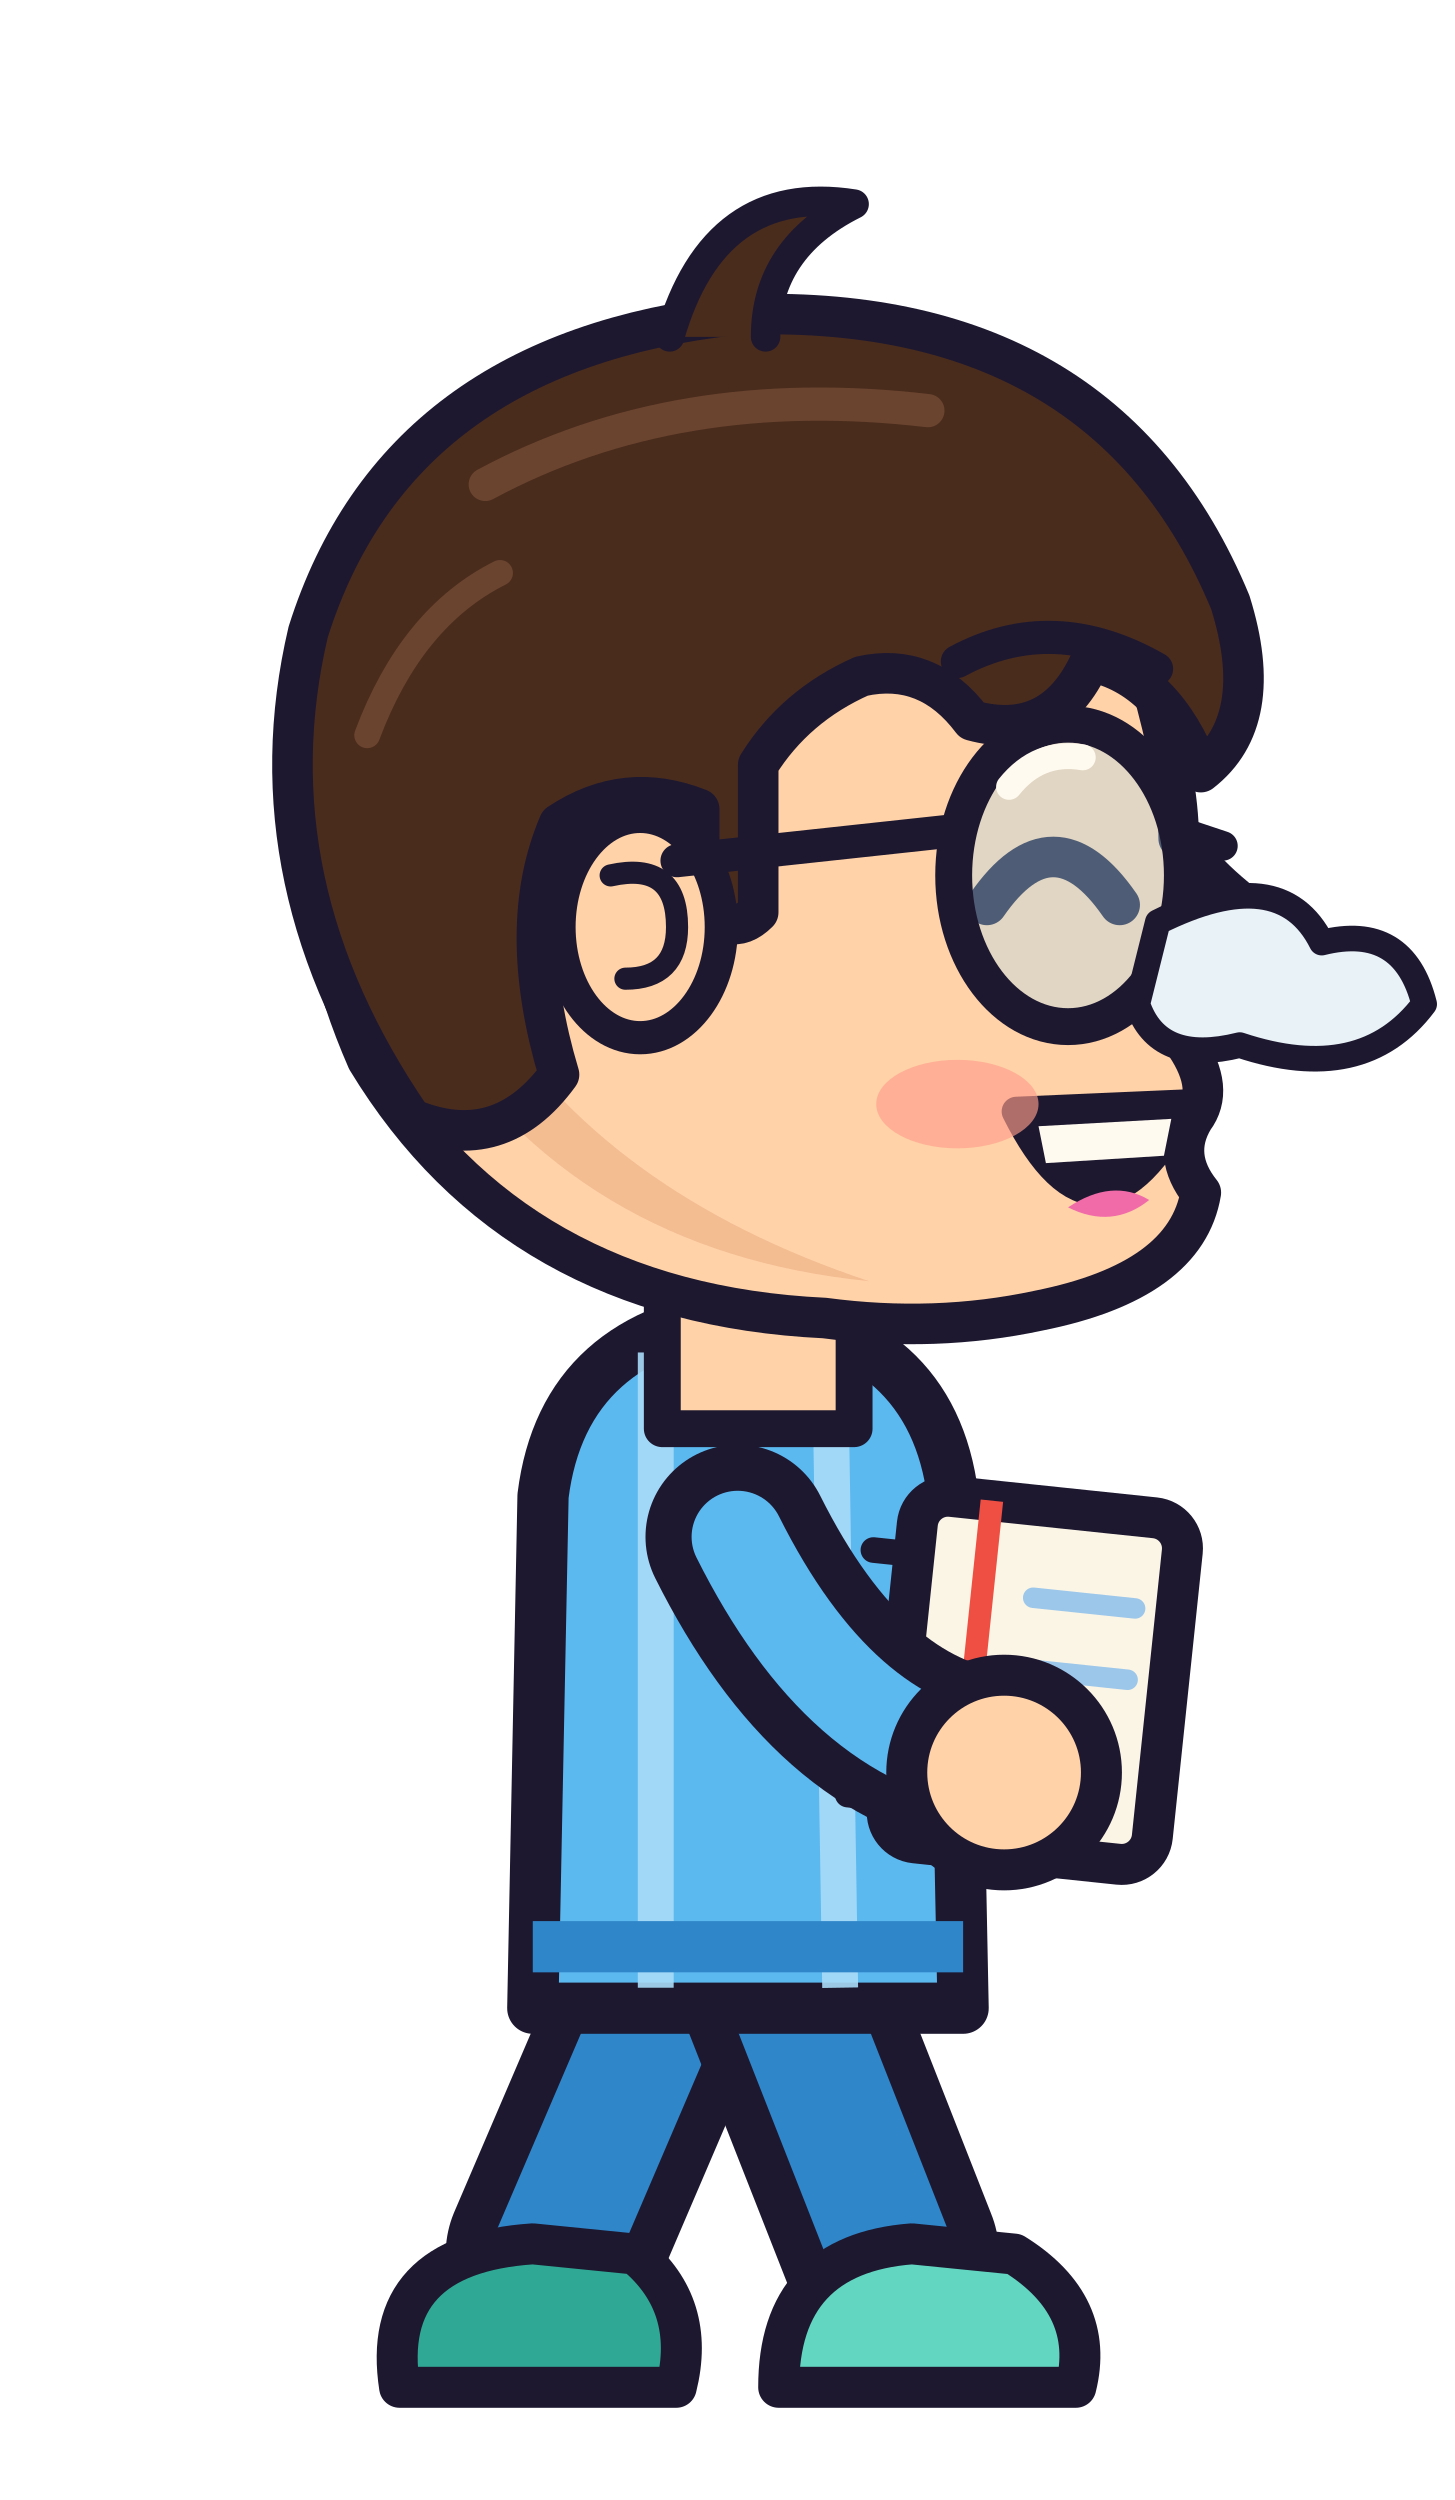
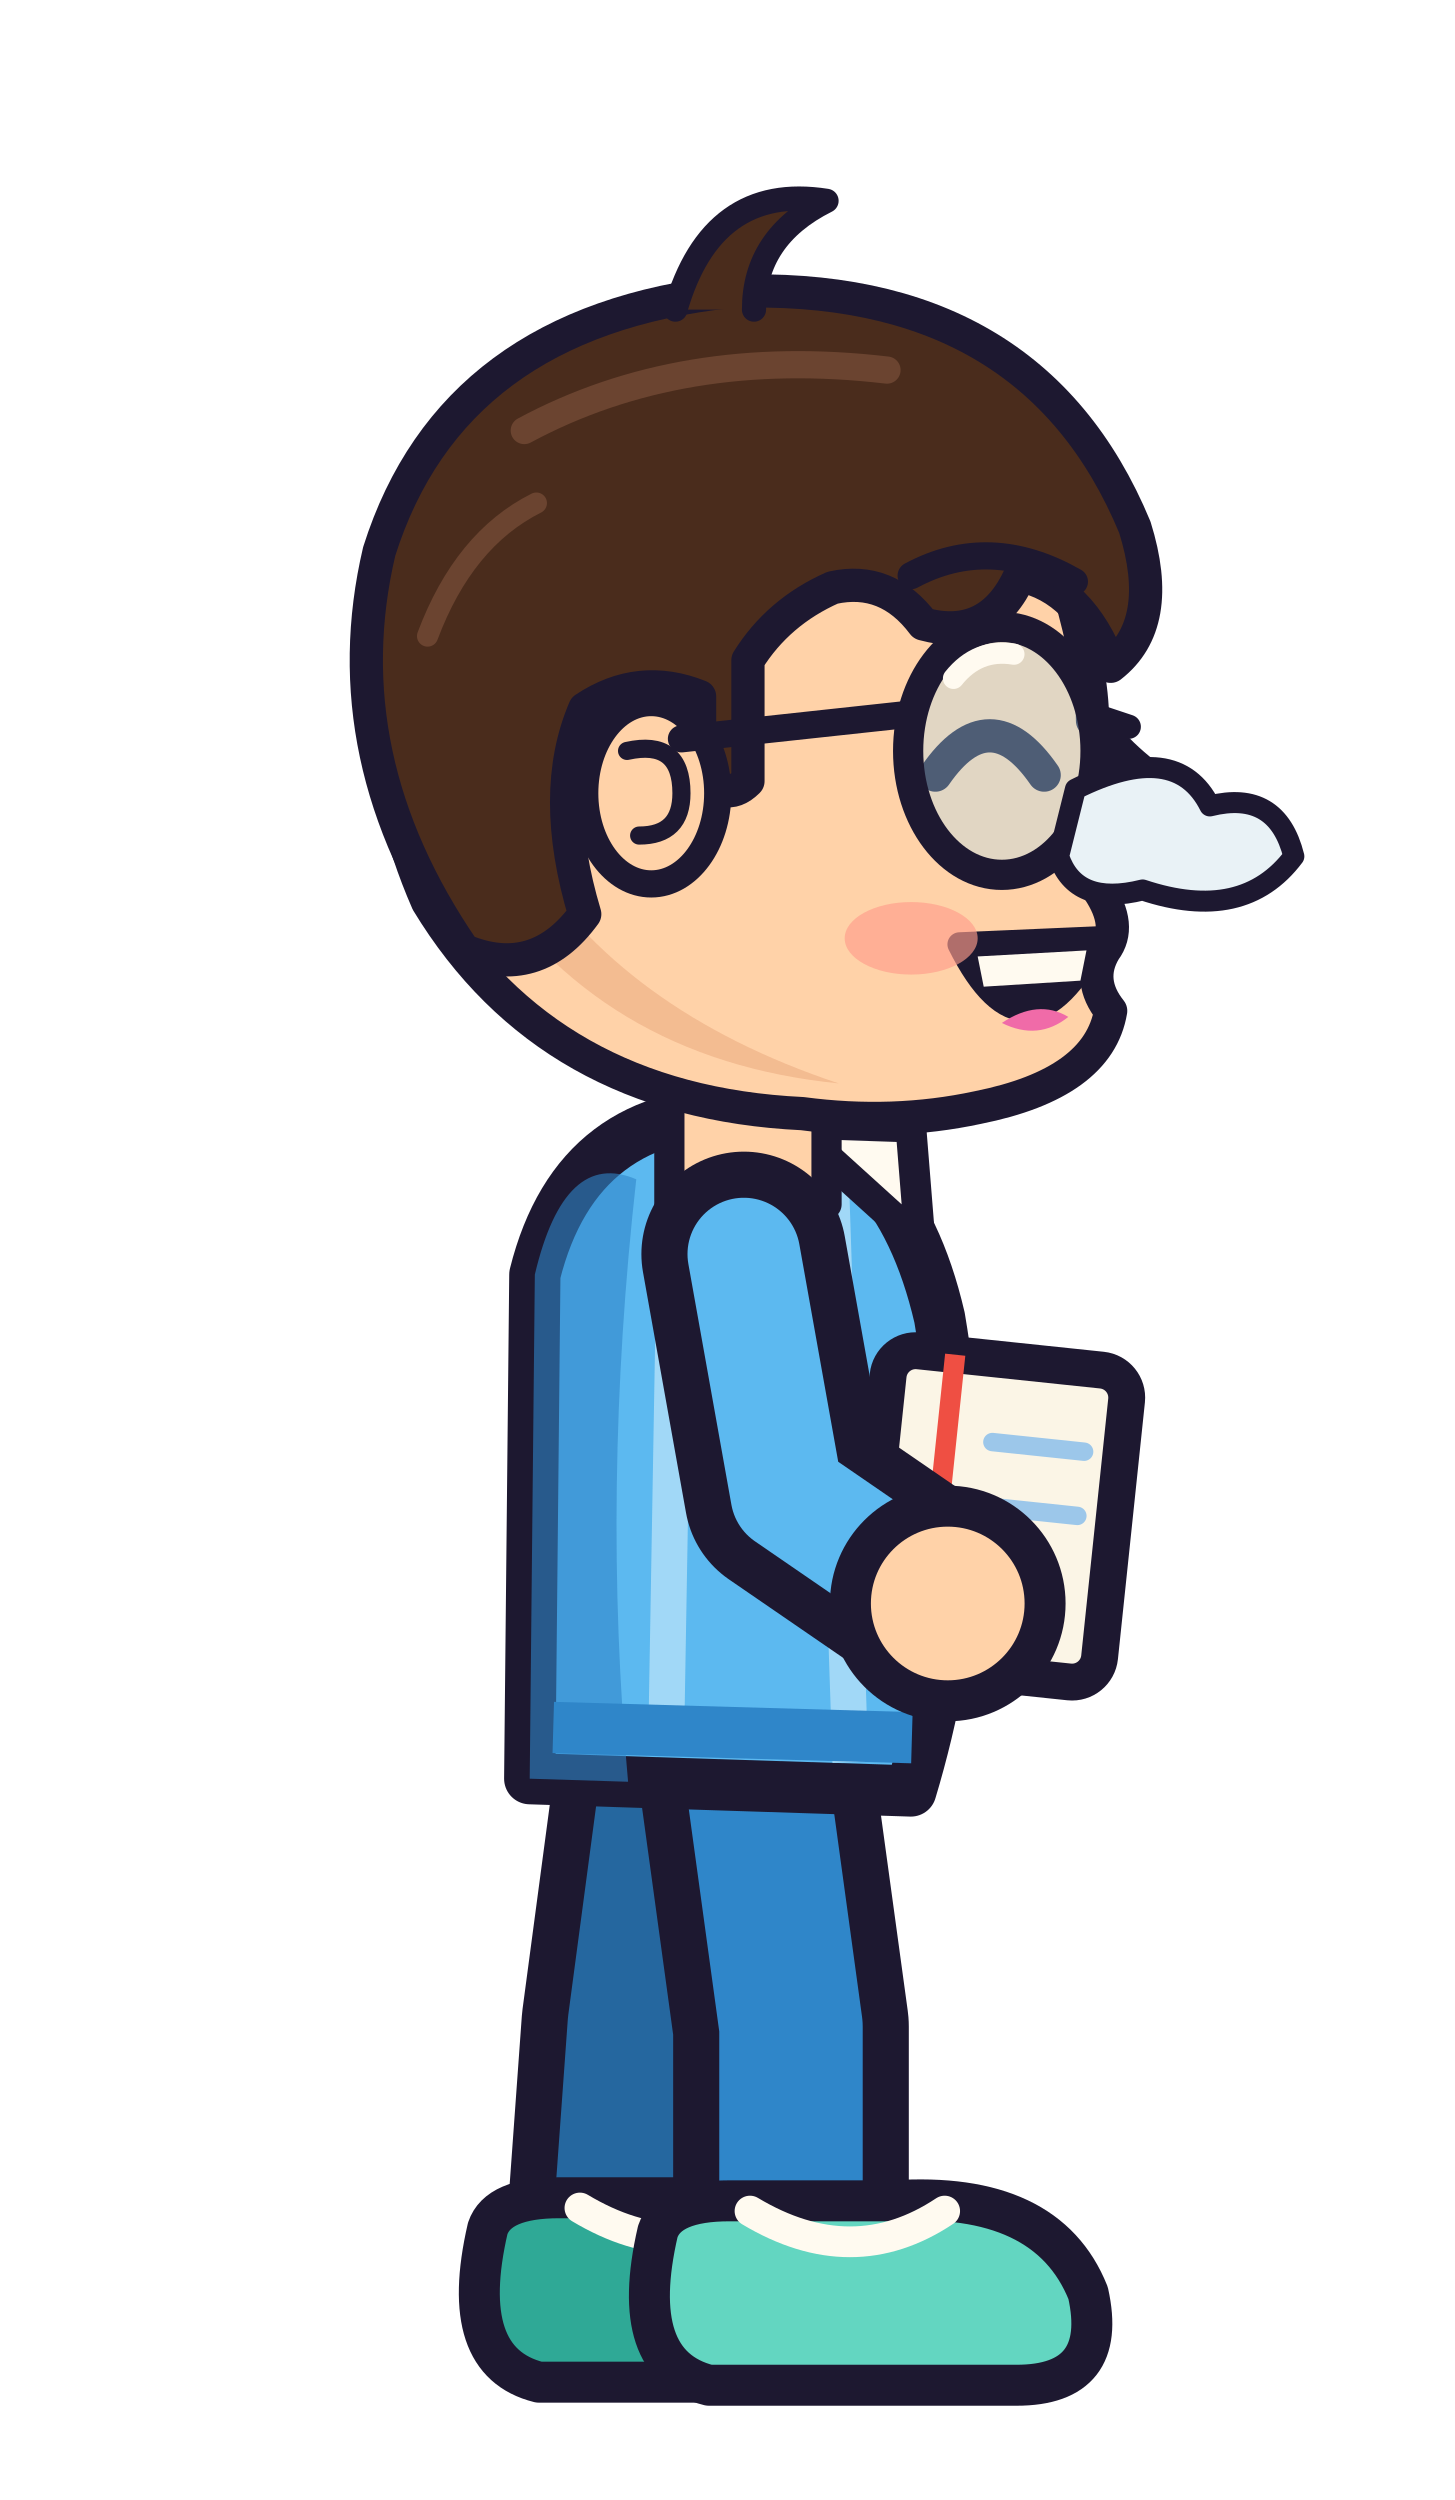
<svg xmlns="http://www.w3.org/2000/svg" width="142" height="244" viewBox="4 -24 142 244">
-   <path d="M70 168 L58 196" fill="none" stroke="#1d1830" stroke-width="21" stroke-linecap="round" stroke-linejoin="round" />
-   <path d="M70 168 L58 196" fill="none" stroke="#2f86c9" stroke-width="12" stroke-linecap="round" stroke-linejoin="round" />
-   <path d="M43 209 Q41 196 56 195 L66 196 Q72 201 70 209 Z" fill="#2fa996" stroke="#1d1830" stroke-width="4" stroke-linejoin="round" stroke-linecap="round" />
-   <path d="M80 168 L91 196" fill="none" stroke="#1d1830" stroke-width="21" stroke-linecap="round" stroke-linejoin="round" />
-   <path d="M80 168 L91 196" fill="none" stroke="#2f86c9" stroke-width="12" stroke-linecap="round" stroke-linejoin="round" />
-   <path d="M80 209 Q80 196 93 195 L103 196 Q111 201 109 209 Z" fill="#63d6c1" stroke="#1d1830" stroke-width="4" stroke-linejoin="round" stroke-linecap="round" />
-   <path d="M57 122 Q59 106 77 104 Q95 106 97 122 L98 172 L56 172 Z" fill="#5cb9f0" stroke="#1d1830" stroke-width="5" stroke-linejoin="round" stroke-linecap="round" />
-   <path d="M68 108 L68 170 M85 108 L86 170" stroke="#a9dcf7" stroke-width="3.5" opacity="0.9" />
-   <path d="M56 166 L98 166" stroke="#2f86c9" stroke-width="5" />
-   <g transform="translate(105 140) rotate(6)">
-     <rect x="-13" y="-17" width="26" height="34" rx="3" fill="#fbf5e6" stroke="#1d1830" stroke-width="4" stroke-linejoin="round" stroke-linecap="round" />
-     <path d="M-6 -17 L-6 17" stroke="#ef4f43" stroke-width="2.2" />
-     <path d="M-1 -8 L9 -8 M-1 -1 L9 -1 M-1 6 L7 6" stroke="#9cc7ea" stroke-width="2" stroke-linecap="round" />
-     <path d="M-13 -11 L-17 -11 M-13 -3 L-17 -3 M-13 5 L-17 5 M-13 13 L-17 13" stroke="#1d1830" stroke-width="2.5" stroke-linecap="round" />
+   <path d="M70 146.6 L66.4 173.6 L64.6 198.5" fill="none" stroke="#1d1830" stroke-width="23" stroke-linecap="round" stroke-linejoin="round" />
+   <path d="M70 146.6 L66.4 173.6 L64.6 198.5" fill="none" stroke="#25679f" stroke-width="14" stroke-linecap="round" stroke-linejoin="round" />
+   <g transform="translate(64.6 198.5)">
+     <path d="M-13 -5 Q-16 8 -8 10 L22 10 Q31 10 29 1 Q25 -9 10 -8 L-6 -8 Q-12 -8 -13 -5 Z" fill="#2fa996" stroke="#1d1830" stroke-width="4" stroke-linejoin="round" stroke-linecap="round" />
+     <path d="M-4 -7 Q6 -1 15 -7" fill="none" stroke="#fffaf0" stroke-width="3" stroke-linecap="round" />
  </g>
-   <path d="M76 126 Q86 146 101 148" fill="none" stroke="#1d1830" stroke-width="18" stroke-linecap="round" stroke-linejoin="round" />
-   <path d="M76 126 Q86 146 101 148" fill="none" stroke="#5cb9f0" stroke-width="9" stroke-linecap="round" stroke-linejoin="round" />
-   <circle cx="102" cy="149" r="9.5" fill="#ffd2a8" stroke="#1d1830" stroke-width="4" stroke-linejoin="round" stroke-linecap="round" />
-   <g transform="translate(78 114) scale(0.72) translate(-103 -180)">
+   <path d="M77.5 146.8 L81.2 173.8 L81.2 198.8" fill="none" stroke="#1d1830" stroke-width="23" stroke-linecap="round" stroke-linejoin="round" />
+   <path d="M77.5 146.8 L81.2 173.8 L81.2 198.8" fill="none" stroke="#2f86c9" stroke-width="14" stroke-linecap="round" stroke-linejoin="round" />
+   <g transform="translate(81.2 198.8)">
+     <path d="M-13 -5 Q-16 8 -8 10 L22 10 Q31 10 29 1 Q25 -9 10 -8 L-6 -8 Q-12 -8 -13 -5 Z" fill="#63d6c1" stroke="#1d1830" stroke-width="4" stroke-linejoin="round" stroke-linecap="round" />
+     <path d="M-4 -7 Q6 -1 15 -7" fill="none" stroke="#fffaf0" stroke-width="3" stroke-linecap="round" />
+   </g>
+   <path d="M55.7 149.6 L92.9 150.8 Q99.7 128.2 95.7 104.6 Q91.5 86.5 77.2 84.5 Q60.3 84 56.2 100.4 Z" fill="#5cb9f0" stroke="#1d1830" stroke-width="5" stroke-linejoin="round" stroke-linecap="round" />
+   <path d="M70 89 L69 147 M85 88 L87 148" stroke="#a9dcf7" stroke-width="3.5" opacity="0.9" />
+   <path d="M55.7 149.6 L65.3 149.9 Q62.7 121.4 66.1 91.1 Q59.1 88.1 56.2 100.4 Z" fill="#2f86c9" opacity="0.6" />
+   <path d="M58 144.6 L93 145.6" stroke="#2f86c9" stroke-width="5" />
+   <path d="M81 85.6 L93.8 97.2 L92.9 86 Z" fill="#fffaf0" stroke="#1d1830" stroke-width="3" stroke-linejoin="round" stroke-linecap="round" />
+   <g transform="translate(77 90) scale(0.59) translate(-103 -176)">
    <path d="M90 146 L90 182 L116 182 L116 146 Z" fill="#ffd2a8" stroke="#1d1830" stroke-width="5" stroke-linejoin="round" stroke-linecap="round" />
    <path d="M93 150 L113 150 L113 160 Q102 166 93 158 Z" fill="#eaa97e" opacity="0.7" />
    <path d="M112 167 Q70 165 50 132 Q36 100 50 70 Q70 40 104 40 Q146 42 156 80 Q160 94 160 102 Q166 110 175 115 Q181 123 171 127 Q164 128 161 130 Q165 136 162 140 Q159 145 163 150 Q161 162 141 166 Q127 169 112 167 Z" fill="#ffd2a8" stroke="#1d1830" stroke-width="5.5" stroke-linejoin="round" stroke-linecap="round" />
    <path d="M58 126 Q78 158 118 162 Q82 150 66 124 Z" fill="#eaa97e" opacity="0.55" />
    <path d="M164 118 Q170 120 168 124" fill="none" stroke="#eaa97e" stroke-width="3" stroke-linecap="round" />
    <path d="M56 140 Q34 108 42 74 Q54 36 100 31 Q150 29 167 70 Q172 86 163 93 Q158 80 148 78 Q143 89 132 86 Q126 78 117 80 Q108 84 103 92 L103 112 Q99 116 95 110 L95 98 Q85 94 76 100 Q70 114 76 134 Q68 145 56 140 Z" fill="#4a2c1c" stroke="#1d1830" stroke-width="5.5" stroke-linejoin="round" stroke-linecap="round" />
    <path d="M91 34 Q97 13 116 16 Q104 22 104 34" fill="#4a2c1c" stroke="#1d1830" stroke-width="4" stroke-linejoin="round" stroke-linecap="round" />
    <path d="M66 54 Q92 40 126 44" fill="none" stroke="#6b4430" stroke-width="4.5" stroke-linecap="round" />
    <path d="M50 88 Q56 72 68 66" fill="none" stroke="#6b4430" stroke-width="3.5" stroke-linecap="round" />
    <ellipse cx="87" cy="114" rx="11" ry="15" fill="#ffd2a8" stroke="#1d1830" stroke-width="4.5" stroke-linejoin="round" stroke-linecap="round" />
    <path d="M83 107 Q92 105 92 114 Q92 121 85 121" fill="none" stroke="#1d1830" stroke-width="3" stroke-linejoin="round" stroke-linecap="round" />
    <path d="M134 111 Q143 98 152 111" fill="none" stroke="#1d1830" stroke-width="5.5" stroke-linejoin="round" stroke-linecap="round" />
    <path d="M129 101 L92 105" fill="none" stroke="#1d1830" stroke-width="4.5" stroke-linejoin="round" stroke-linecap="round" />
    <ellipse cx="145" cy="107" rx="15.5" ry="20.5" fill="#a9dcf7" fill-opacity="0.35" stroke="#1d1830" stroke-width="5" stroke-linejoin="round" stroke-linecap="round" />
    <path d="M160 101 L166 103" stroke="#1d1830" stroke-width="4" stroke-linejoin="round" stroke-linecap="round" />
    <path d="M137 95 Q141 90 147 91" fill="none" stroke="#fffaf0" stroke-width="3.5" stroke-linecap="round" />
    <path d="M130 78 Q143 71 157 79" fill="none" stroke="#1d1830" stroke-width="4.5" stroke-linejoin="round" stroke-linecap="round" />
    <path d="M138 139 Q149 161 161 138 Z" fill="#1d1830" stroke="#1d1830" stroke-width="4" stroke-linejoin="round" stroke-linecap="round" />
    <path d="M141 141 L159 140 L158 145 L142 146 Z" fill="#fffaf0" />
    <path d="M145 152 Q151 148 156 151 Q151 155 145 152 Z" fill="#f06ba8" />
    <ellipse cx="130" cy="138" rx="11" ry="6" fill="#ff9d8a" opacity="0.65" />
  </g>
-   <path d="M117 66 Q129 60 133 68 Q141 66 143 74 Q137 82 125 78 Q117 80 115 74 Z" fill="#e9f2f6" stroke="#1d1830" stroke-width="2.5" stroke-linejoin="round" stroke-linecap="round" />
+   <g transform="translate(101 124) rotate(6) scale(0.9)">
+     <rect x="-13" y="-17" width="26" height="34" rx="3" fill="#fbf5e6" stroke="#1d1830" stroke-width="4" stroke-linejoin="round" stroke-linecap="round" />
+     <path d="M-6 -17 L-6 17" stroke="#ef4f43" stroke-width="2.2" />
+     <path d="M-1 -8 L9 -8 M-1 -1 L9 -1 M-1 6 L7 6" stroke="#9cc7ea" stroke-width="2" stroke-linecap="round" />
+     <path d="M-13 -11 L-17 -11 M-13 -3 L-17 -3 M-13 5 L-17 5 M-13 13 L-17 13" stroke="#1d1830" stroke-width="2.5" stroke-linecap="round" />
+   </g>
+   <path d="M76.6 98.4 L80.8 121.9 L95.5 132" fill="none" stroke="#1d1830" stroke-width="20" stroke-linecap="round" stroke-linejoin="round" />
+   <path d="M76.6 98.4 L80.8 121.9 L95.5 132" fill="none" stroke="#5cb9f0" stroke-width="11" stroke-linecap="round" stroke-linejoin="round" />
+   <circle cx="96.5" cy="132.5" r="9.5" fill="#ffd2a8" stroke="#1d1830" stroke-width="4" stroke-linejoin="round" stroke-linecap="round" />
+   <g transform="translate(118.8 56.3) scale(0.82) translate(-129 -70)">
+     <path d="M117 66 Q129 60 133 68 Q141 66 143 74 Q137 82 125 78 Q117 80 115 74 Z" fill="#e9f2f6" stroke="#1d1830" stroke-width="2.5" stroke-linejoin="round" stroke-linecap="round" />
+   </g>
</svg>
